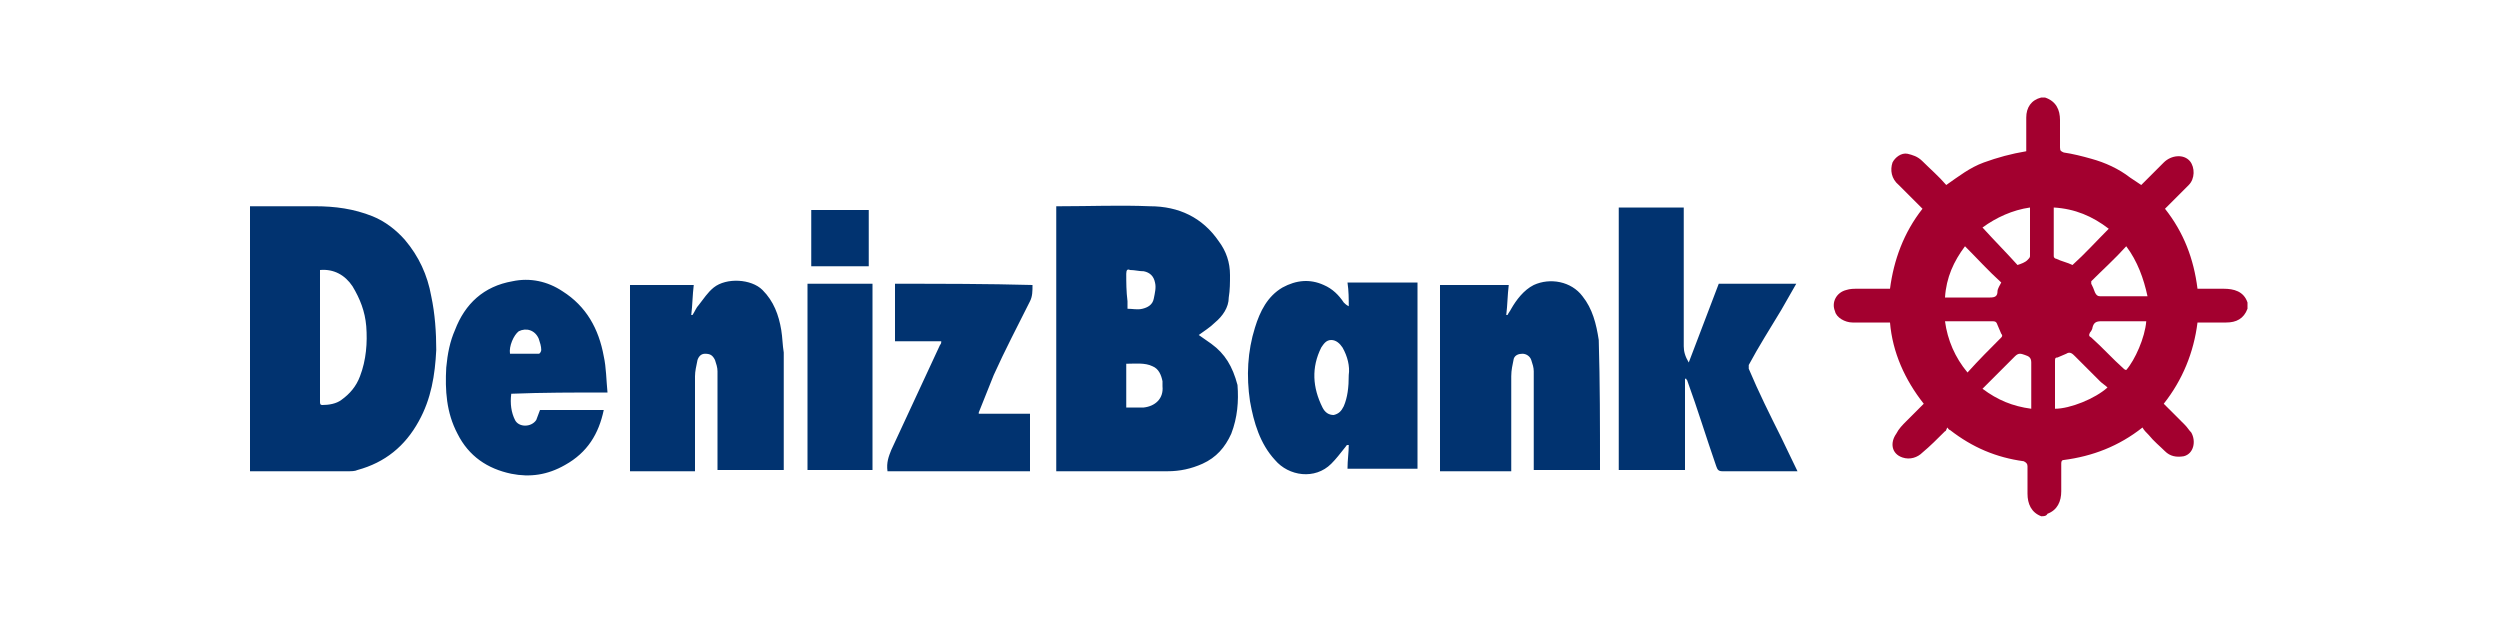
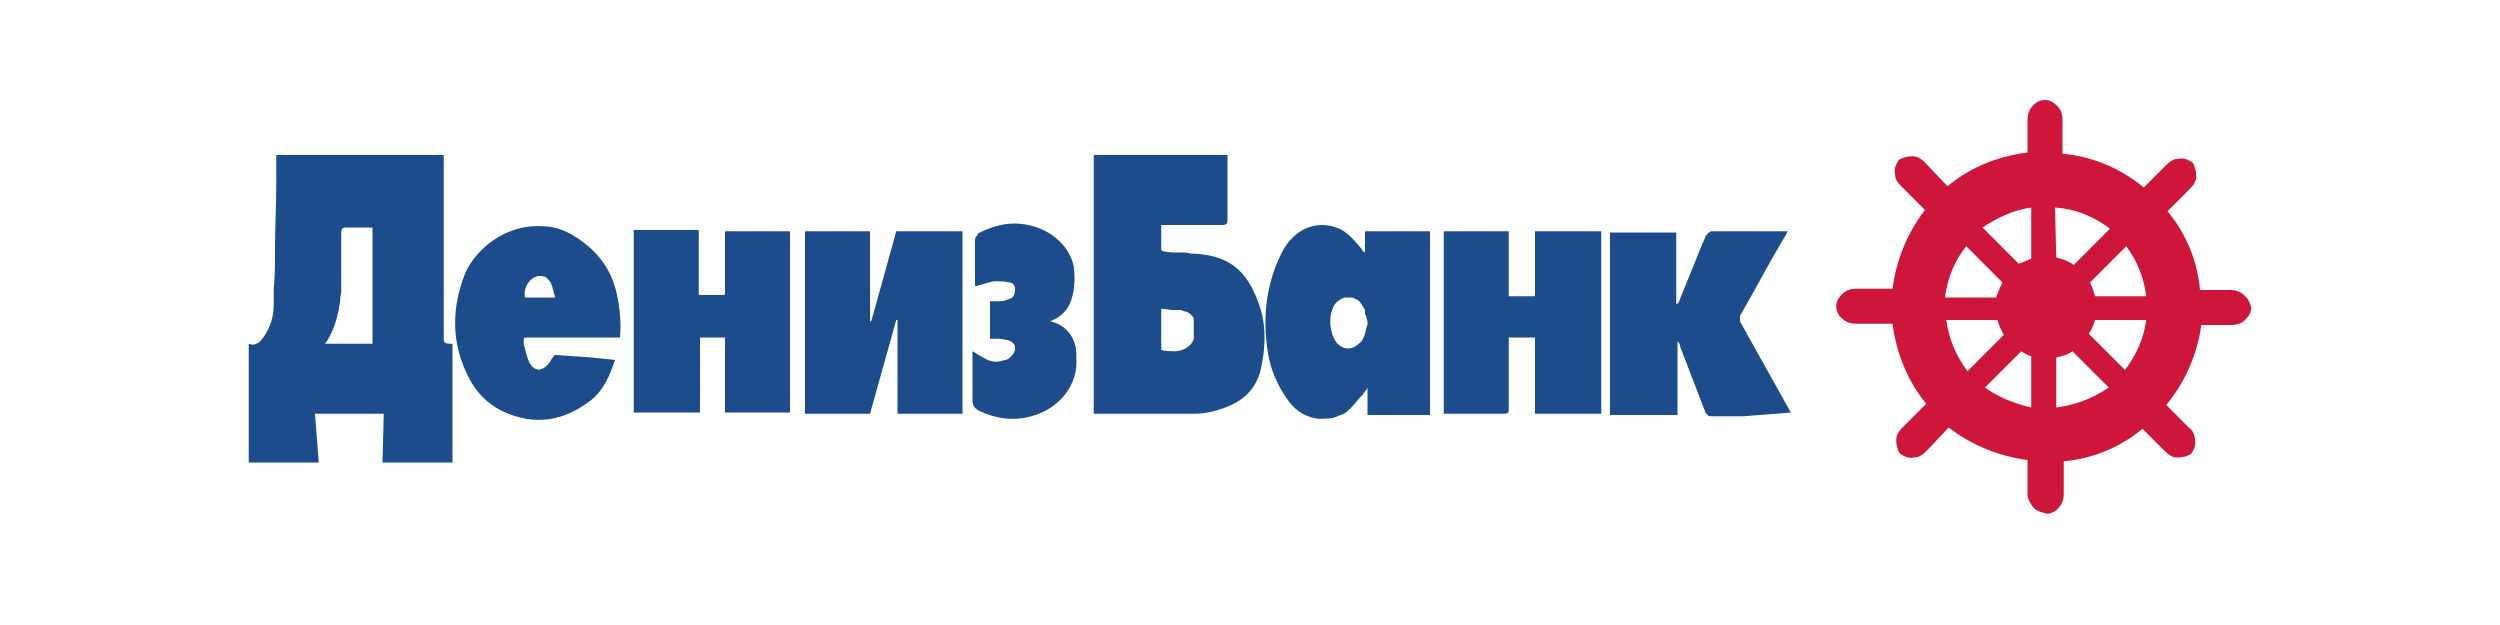
<svg xmlns="http://www.w3.org/2000/svg" viewBox="0 0 200 50">
-   <path fill="#a3002f" d="M163.3 41.3c-.8-.3-1.1-1-1.1-1.8v-2.2c0-.2-.1-.3-.3-.4-2.2-.3-4.1-1.1-5.9-2.5 0 0-.1 0-.2-.2-.1.1-.1.3-.2.3-.6.6-1.2 1.2-1.8 1.7-.4.4-1 .6-1.6.4-.9-.3-1-1.2-.5-1.9.2-.4.5-.7.8-1l1.4-1.4c-1.5-1.9-2.5-4.1-2.7-6.5h-3c-.6 0-1.3-.4-1.4-.9-.3-.7.1-1.5.9-1.7.3-.1.6-.1.9-.1h2.6c.3-2.3 1.1-4.5 2.6-6.4l-1.9-1.9c-.6-.5-.7-1.2-.5-1.8.2-.4.7-.8 1.2-.7.4.1.8.2 1.2.6.6.6 1.3 1.2 1.9 1.9 1-.7 1.9-1.4 3-1.8 1.1-.4 2.2-.7 3.4-.9v-.4-2.3c0-.8.4-1.4 1.2-1.6h.3c.9.3 1.2 1 1.2 1.8v2.2c0 .3.1.3.3.4.7.1 1.5.3 2.2.5 1.1.3 2.2.8 3.1 1.5l.9.6 1.8-1.8c.6-.6 1.6-.7 2.1-.1.4.5.4 1.4-.1 1.9l-1.7 1.7-.2.2c1.5 1.9 2.3 4 2.6 6.4h2.1c.8 0 1.6.2 1.9 1.1v.5c-.3.8-.9 1.1-1.7 1.1h-2.3c-.3 2.4-1.2 4.6-2.7 6.5l1.7 1.7c.2.2.3.4.5.6.4.7.2 1.7-.6 1.9-.6.1-1.1 0-1.5-.4-.4-.4-.9-.8-1.3-1.3-.2-.2-.4-.4-.5-.6-1.9 1.5-4 2.3-6.3 2.6-.2 0-.2.2-.2.3v2.2c0 .8-.3 1.5-1.1 1.8-.1.2-.3.2-.5.2zm5.4-23c-1.3-1-2.7-1.6-4.4-1.7v3.9c0 .1.1.2.2.2.4.2.9.3 1.3.5 1-.9 1.9-1.9 2.9-2.9zm-4.3 14.4c1.2 0 3.2-.8 4.2-1.7-.2-.2-.4-.3-.6-.5l-2-2c-.2-.2-.4-.4-.7-.2-.2.1-.5.2-.7.3-.2 0-.2.1-.2.3V32.7zm-8.8-7c.2 1.5.8 2.9 1.8 4.1.9-1 1.8-1.9 2.7-2.8.1-.1.1-.2 0-.3-.1-.2-.2-.5-.3-.7-.1-.3-.2-.3-.5-.3h-3.7zm1.6-6c-.9 1.2-1.5 2.5-1.6 4.1h3.6c.4 0 .6-.1.6-.5 0-.2.2-.5.3-.7-1-.9-1.9-1.9-2.9-2.9zm14.5 6h-3.6c-.4 0-.6.1-.7.5 0 .1-.1.3-.2.4-.1.2-.1.3.1.4.9.8 1.7 1.7 2.6 2.5 0 0 .1.1.2.1.7-.8 1.5-2.6 1.6-3.9zm-1.6-6c-.9 1-1.9 1.9-2.8 2.8v.2c.1.2.2.4.3.7.1.2.2.3.4.3h3.8c-.3-1.4-.8-2.8-1.7-4zm-8.7 1.5c.3-.1.6-.2.8-.4.1-.1.2-.2.2-.3v-3.7-.2c-1.4.2-2.7.8-3.8 1.6 1 1.1 1.9 2 2.8 3zm1.1 11.5v-.4V29c0-.4-.2-.5-.5-.6-.3-.1-.5-.2-.8.1l-2.4 2.4-.2.2c1.2.9 2.4 1.4 3.9 1.6z" />
-   <path fill="#013370" d="M32.4 19.2c-.7-.8-1.6-1.5-2.6-1.9-1.5-.6-3-.8-4.6-.8H20v21.2h7.8c.3 0 .6 0 .8-.1 2.2-.6 3.8-1.9 4.9-3.9 1-1.8 1.3-3.7 1.4-5.7 0-1.4-.1-2.9-.4-4.3-.3-1.7-1-3.2-2.1-4.5zm-3.6 10.9c-.3.8-.8 1.4-1.5 1.9-.4.3-1 .4-1.5.4-.2 0-.2-.1-.2-.3v-1.6-8.4-.5c1.1-.1 2 .4 2.6 1.3.6 1 1 2 1.1 3.2.1 1.3 0 2.7-.5 4zM96.9 27.5c-.3-.2-.7-.5-1-.7.4-.3.9-.6 1.3-1 .6-.5 1.1-1.2 1.1-2 .1-.6.1-1.2.1-1.8 0-1-.3-1.9-.9-2.7-1.3-1.9-3.2-2.8-5.5-2.8-2.4-.1-4.8 0-7.2 0h-.3v21.2h8.9c1 0 1.9-.2 2.8-.6 1.1-.5 1.8-1.3 2.3-2.4.5-1.3.6-2.6.5-3.9-.4-1.5-1-2.5-2.1-3.3zm-6.8-5.6c0-.3.1-.4.3-.3.4 0 .7.1 1.1.1.5.1.8.4.9.9.1.4 0 .8-.1 1.3s-.5.7-.9.8c-.4.1-.8 0-1.2 0v-.6c-.1-.8-.1-1.5-.1-2.2zm1.4 10.7h-1.4v-3.5c.7 0 1.5-.1 2.1.2.5.2.7.7.8 1.2v.4c.1 1-.6 1.6-1.5 1.7zM142.5 35c-.9-1.8-1.8-3.6-2.6-5.5v-.3c.8-1.5 1.7-2.9 2.6-4.4l1.2-2.1h-6.2l-2.4 6.3c-.3-.5-.4-.9-.4-1.3V17v-.4h-5.2v21h5.3v-7.3h.1c0 .1.1.1.1.2.8 2.2 1.5 4.5 2.3 6.8.1.3.2.4.5.4h6c-.5-1-.9-1.9-1.3-2.7zM107.9 24.5c-.2-.1-.3-.2-.4-.3-.4-.6-.9-1.1-1.6-1.4-1.1-.5-2.2-.4-3.3.2-1.2.7-1.8 1.9-2.2 3.2-.6 1.9-.7 3.9-.4 5.9.3 1.7.8 3.4 2 4.7 1.1 1.3 3.2 1.6 4.5.3.4-.4.7-.8 1.1-1.3.1-.1.1-.2.2-.2h.1c0 .6-.1 1.2-.1 1.9h5.6V22.6h-5.6c.1.7.1 1.3.1 1.9zm-.4 8c-.2.4-.4.6-.8.7-.4 0-.7-.2-.9-.6-.8-1.6-.9-3.2-.1-4.8.2-.3.4-.6.8-.6s.7.3.9.6c.4.7.6 1.5.5 2.2 0 1-.1 1.8-.4 2.5zM126.6 23.7c-.9-1.2-2.6-1.5-3.9-.9-.8.4-1.4 1.2-1.8 1.9-.1.2-.2.3-.3.5h-.1c.1-.8.1-1.6.2-2.4h-5.5v14.9h5.7v-.5-7.1c0-.5.1-.9.2-1.4.1-.3.4-.4.7-.4.3 0 .6.2.7.5.1.3.2.6.2.9v7.9h5.3v-.2c0-3.4 0-6.8-.1-10.2-.2-1.3-.5-2.5-1.3-3.5zM62.5 26.4c-.2-1.2-.6-2.3-1.5-3.2-.9-.9-2.9-1-3.9-.2-.5.4-.8.9-1.2 1.4-.2.2-.3.5-.5.8h-.1c.1-.8.1-1.6.2-2.4h-5.1v14.9h5.2v-.5-7.1c0-.4.1-.8.2-1.3.1-.3.3-.5.6-.5.4 0 .6.1.8.5.1.3.2.6.2.9v7.9h5.3v-.4-9c-.1-.6-.1-1.2-.2-1.8zM48.6 31.4c-.1-1-.1-2-.3-2.9-.4-2.2-1.4-4-3.3-5.2-1.2-.8-2.6-1.1-4-.8-2.3.4-3.8 1.8-4.6 3.9-.4.9-.6 1.9-.7 3-.1 1.8 0 3.6.9 5.3.9 1.8 2.4 2.8 4.3 3.2 1.5.3 2.9.1 4.3-.7 1.8-1 2.7-2.5 3.1-4.4h-5.1c-.1.3-.2.5-.3.8-.4.6-1.4.6-1.7 0-.3-.6-.4-1.3-.3-2.1 2.5-.1 5-.1 7.7-.1zm-7.1-4.9c.6-.3 1.3-.1 1.6.6.1.3.2.6.2.9 0 .1-.1.3-.2.3h-2.3c-.1-.6.3-1.5.7-1.8zM71.6 22.7v4.6h3.7c0 .1 0 .2-.1.3L71.3 36c-.2.5-.4 1-.3 1.7h11.4v-4.6h-4.1V33l1.2-3c.9-2 1.9-3.9 2.9-5.9.2-.4.2-.8.2-1.3-3.6-.1-7.3-.1-11-.1zM64.6 37.6h5.2V22.7h-5.2v14.9zM69.5 16.8h-4.6v4.5h4.6v-4.5z" />
+   <path fill="#cd163a" d="M179.5 23.6c-.3-.3-.7-.4-1.1-.4H176c-.2-2.3-1.1-4.5-2.6-6.3l1.8-1.8c.3-.3.5-.6.5-1s-.1-.8-.3-1.1c-.3-.2-.7-.4-1.1-.3-.4 0-.7.2-1 .5l-1.8 1.8c-1.8-1.5-4.1-2.5-6.5-2.7V9.6c0-.4-.1-.8-.4-1.1s-.6-.5-1-.5-.8.2-1 .5c-.3.3-.4.7-.4 1.1v2.6c-2.4.3-4.6 1.2-6.4 2.7L154 13c-.3-.3-.6-.5-1-.5s-.8.1-1.1.3c-.2.3-.4.7-.3 1.1 0 .4.2.7.5 1l1.9 1.9c-1.4 1.8-2.3 4-2.6 6.3h-2.9c-.4 0-.8.1-1.1.4s-.5.6-.5 1 .2.8.5 1c.3.3.7.4 1.1.4h2.9c.3 2.3 1.2 4.6 2.7 6.4l-1.9 1.9c-.3.3-.5.6-.5 1s.1.8.3 1.1c.3.2.7.4 1.1.3.4 0 .7-.2 1-.5l1.8-1.9c1.8 1.4 4 2.3 6.3 2.6v2.6c0 .2 0 .4.1.6.1.2.2.4.3.5.1.2.3.3.5.4.2.1.4.1.6.2.4 0 .8-.2 1-.5.3-.3.4-.7.4-1.1v-2.6c2.3-.2 4.5-1.1 6.3-2.6l1.8 1.8c.3.3.6.5 1 .5s.8-.1 1.1-.3c.2-.3.4-.7.3-1.1 0-.4-.2-.8-.5-1l-1.8-1.8c1.5-1.8 2.5-4.1 2.8-6.4h2.4c.4 0 .8-.1 1.1-.4.3-.3.5-.6.5-1-.1-.4-.3-.8-.6-1zm-17-7v4.1c-.3.1-.7.3-1 .4l-2.9-2.9c1.2-.8 2.5-1.4 3.9-1.6zm-5.2 3.1 2.9 2.9c-.2.4-.4.8-.5 1.2h-4.1c.2-1.6.8-3 1.7-4.1zm-1.6 5.9h4.1c.1.4.3.8.5 1.2l-2.9 2.9c-.9-1.2-1.5-2.6-1.7-4.1zm3.1 5.4 2.9-2.9c.3.2.5.3.8.4v4.1c-1.3-.3-2.6-.8-3.7-1.6zm10-12.7-2.9 2.9c-.4-.3-.9-.5-1.4-.6l-.1-4c1.6.1 3.1.7 4.4 1.7zm-4.3 14.3v-4c.4-.1.9-.2 1.3-.5l2.9 2.9c-1.3.9-2.7 1.4-4.2 1.6zm5.5-3-2.9-2.9c.2-.3.4-.7.5-1.1h4.1c-.2 1.5-.8 2.8-1.7 4zm-2.4-5.9c-.1-.4-.2-.7-.4-1.1l2.9-2.9c.9 1.2 1.4 2.5 1.6 4h-4.1z" />
+   <g fill="#1c4c8c">
+     <path d="m70.9 21.4-1.2 4.3h-.1v-7.2h-5.2v14.6h5.2l2.1-7.5h.1v7.5H77V18.5h-5.3l-.8 2.9zM143.3 33l-.1-.1c0-.1-.1-.1-.1-.2-1.3-2.3-2.5-4.5-3.8-6.8-.1-.1-.1-.3-.1-.4 0-.2 0-.3.1-.4 1.2-2.1 2.3-4.2 3.5-6.2.1-.1.1-.2.2-.4h-6.1c-.1 0-.1.1-.2.1l-.1.1s0 .1-.1.1c-.5 1.1-.9 2.2-1.4 3.4l-.7 1.7c0 .1-.1.2-.1.3l-.1.1h-.1v-5.7h-5.3v14.6h5.4v-5.9c.1.1.2.2.2.4l.5 1.3 1.5 3.9c0 .1.1.2.2.3.1.1.2.1.3.1h2.6l3.8-.3zM58 19.6v3.8c0 .1 0 .2-.1.2h-2v-5.2h-5.2V33H56v-6h2v6h5.2V18.5H58v1.1zM122.8 18.5v5.2h-2.1v-5.2h-5.2v14.6H120.3c.4 0 .4-.1.4-.5V27h2.1v6.1h5.3V18.5h-5.3zM84 25.7c-.1 0-.1 0 0 0 .8-.3 1.4-.8 1.7-1.7.3-.9.3-1.8.2-2.7-.4-1.8-2.1-3.2-4.3-3.4-1.1-.1-2.2.2-3.2.7-.1 0-.2.1-.2.2-.2.2-.2.3-.2.4v3.7c.5-.1 1-.3 1.5-.4.4 0 .9 0 1.3.1.1 0 .3.1.3.2.1.1.1.3.1.4 0 .3-.1.6-.4.7-.3.1-.5.2-.8.2h-.8v3h.7c.2 0 .5.1.7.1.7.2.8.8.3 1.3-.1.1-.3.3-.5.3-.1 0-.2.1-.4.1-.3.1-.7 0-1-.1-.2-.1-.5-.3-.7-.4-.2-.1-.3-.2-.5-.3V32c0 .5.2.7.6.9 1.3.6 2.7.8 4.1.4 2.3-.6 3.8-2.6 3.6-4.7.1-1.4-.7-2.6-2.1-2.9zM95.7 20.3c-.3 0-.5 0-.8-.1h-.7c-.4 0-.7 0-1.1-.1-.1 0-.1 0-.2-.1v-2h4.9c.3 0 .4-.1.4-.4v-5.2H87.5v20.7h8.1c1 0 2-.3 2.9-.7 1.3-.6 2.1-1.6 2.4-3 .3-1.5.4-3 0-4.5-.9-3-2.3-4.4-5.2-4.6zm-.2 6.8c-.1.5-.8 1-1.5 1-.4 0-.7 0-1.1-.1v-3.3c.3 0 .7.1 1 .1h.4c.1 0 .3 0 .4.1.2 0 .4.1.6.3.1.1.2.2.2.3v1.6zM35.6 27.4c-.1-.1-.1-.1-.1-.3V12.4H22.1v2.4c0 1.7-.1 3.4-.1 5.2 0 1 0 2.1-.1 3.1v1.2c0 .9-.2 1.7-.7 2.5-.2.3-.4.6-.7.7-.2.1-.3.1-.6 0V37h5.6l-.3-3.9h5.5l-.1 3.9h5.6v-9.5c-.3 0-.5 0-.6-.1zm-5.8.1H26c.6-.8.9-1.8 1.1-2.7 0-.2.1-.5.1-.7 0-.3.1-.6.1-.8V18.6c0-.3.1-.4.4-.4H29.8v9.3zM109.3 20.3s0-.1 0 0c-.1-.1-.2-.2-.3-.2V20c-.6-.7-1.2-1.5-2.1-1.8-1.7-.6-3.4.2-4.3 1.9-1.3 2.5-1.6 5.2-1.2 7.9.2 1.5.8 2.9 1.7 4.1.3.4.6.7 1.1 1 .4.2.9.4 1.4.4.5 0 1 0 1.4-.2.2-.1.3-.1.5-.2s.3-.2.5-.4l.2-.2c.2-.2.4-.5.6-.7l.1-.1.1-.1c.1-.1.1-.2.2-.3l.1-.1.1-.2v2.2h5V18.5h-5.2v1.8zm-.1 6.4c-.1.3-.2.6-.5.8-.5.5-1.2.5-1.7 0-.7-.8-.8-2.5-.1-3.3.1-.1.3-.2.4-.3.1 0 .1 0 .2-.1h.4c.2 0 .4 0 .5.1.1 0 .1.1.2.1 0 0 .1 0 .1.1.1 0 .1.1.2.2.1.2.2.3.3.5V25.1c0 .1.1.2.1.2 0 .2.1.3.1.5v.2c-.1.1-.1.4-.2.7z" />
+     <path d="M42.2 27H49.6c.1-1.1 0-2.2-.2-3.2-.4-2.2-1.6-3.8-3.6-5-.7-.4-1.5-.7-2.4-.7-3-.2-5.4 1.9-6.2 3.8-1.1 2.8-1.1 5.6.3 8.3.6 1.2 1.5 2.1 2.7 2.7 2.6 1.2 4.9.8 7.1-.9 1-.8 1.5-2 1.9-3.2-1.6-.2-3.2-.3-4.7-.4h-.1c-.1 0-.1.1-.1.1-.2.2-.3.5-.5.7-.5.5-1 .5-1.4-.1-.2-.4-.3-.8-.4-1.2 0-.1-.1-.2-.1-.4v-.3c0-.2.1-.2.3-.2zm1.2-4.9c.2 0 .3.1.4.2.1.1.2.2.3.4 0 .1.1.2.1.3 0 .1.1.3.1.4 0 .1.1.2.1.4H42c-.2-.9.6-1.9 1.4-1.7z" />
+   </g>
</svg>
